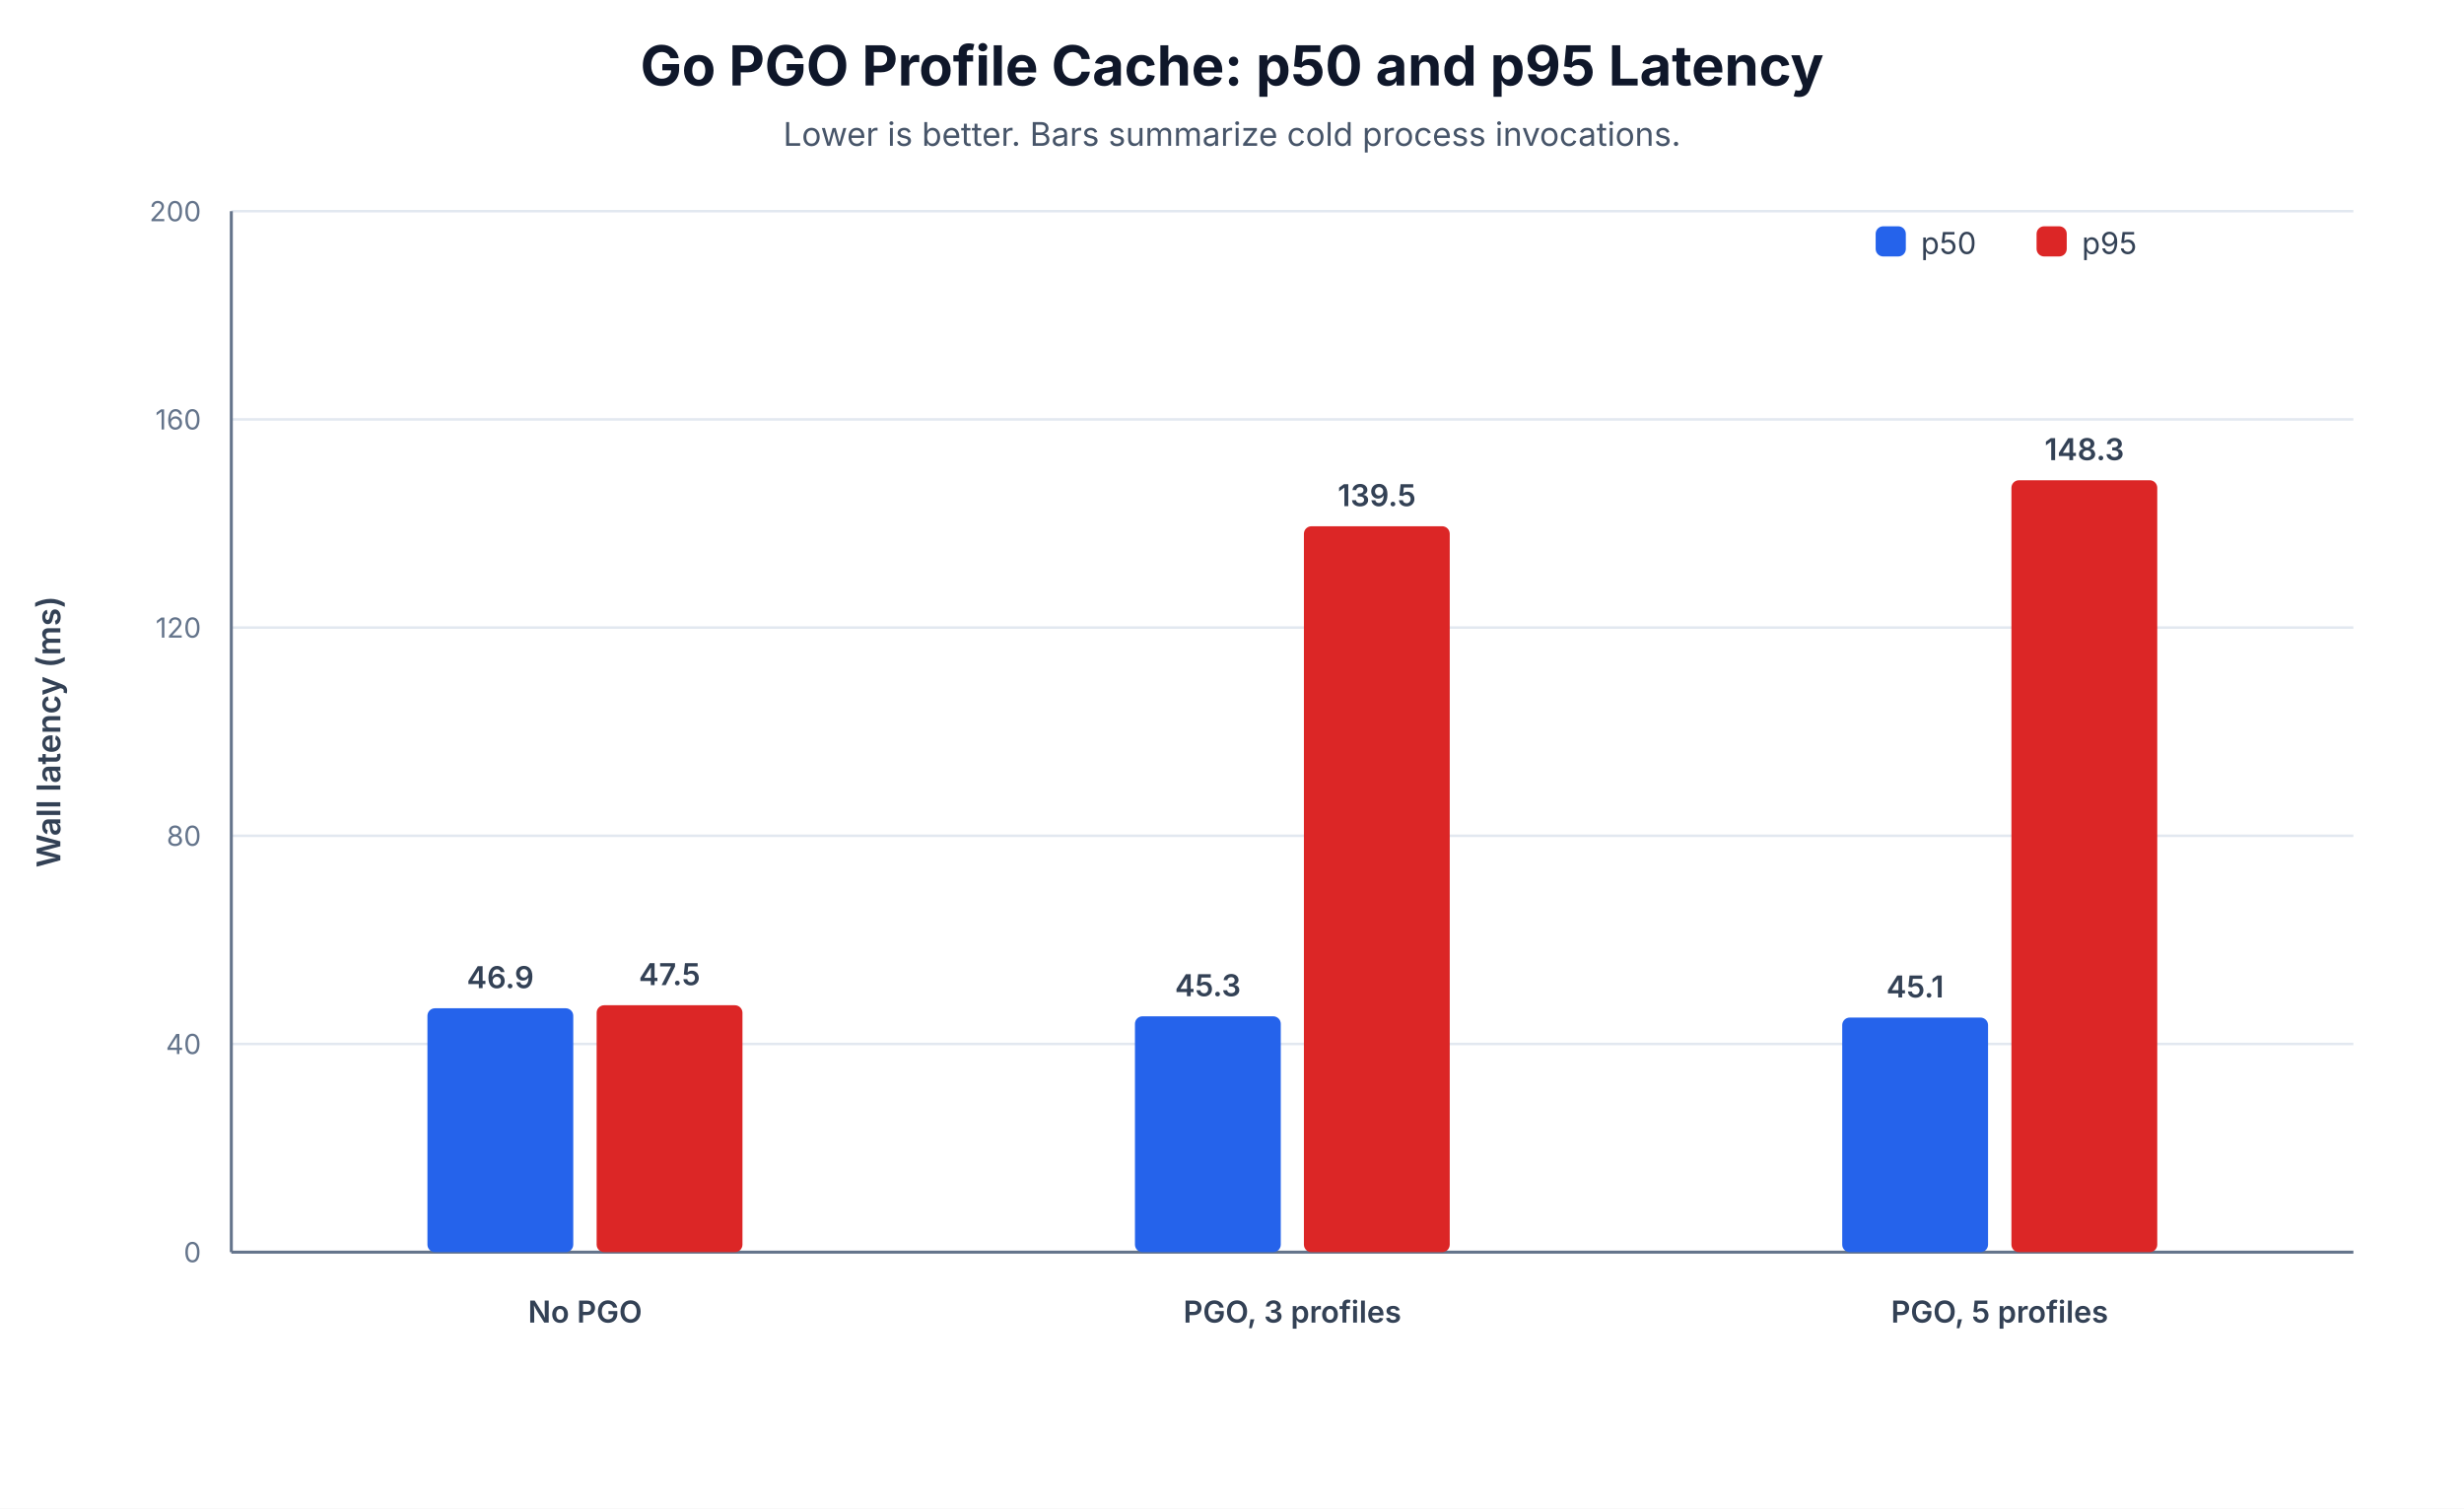
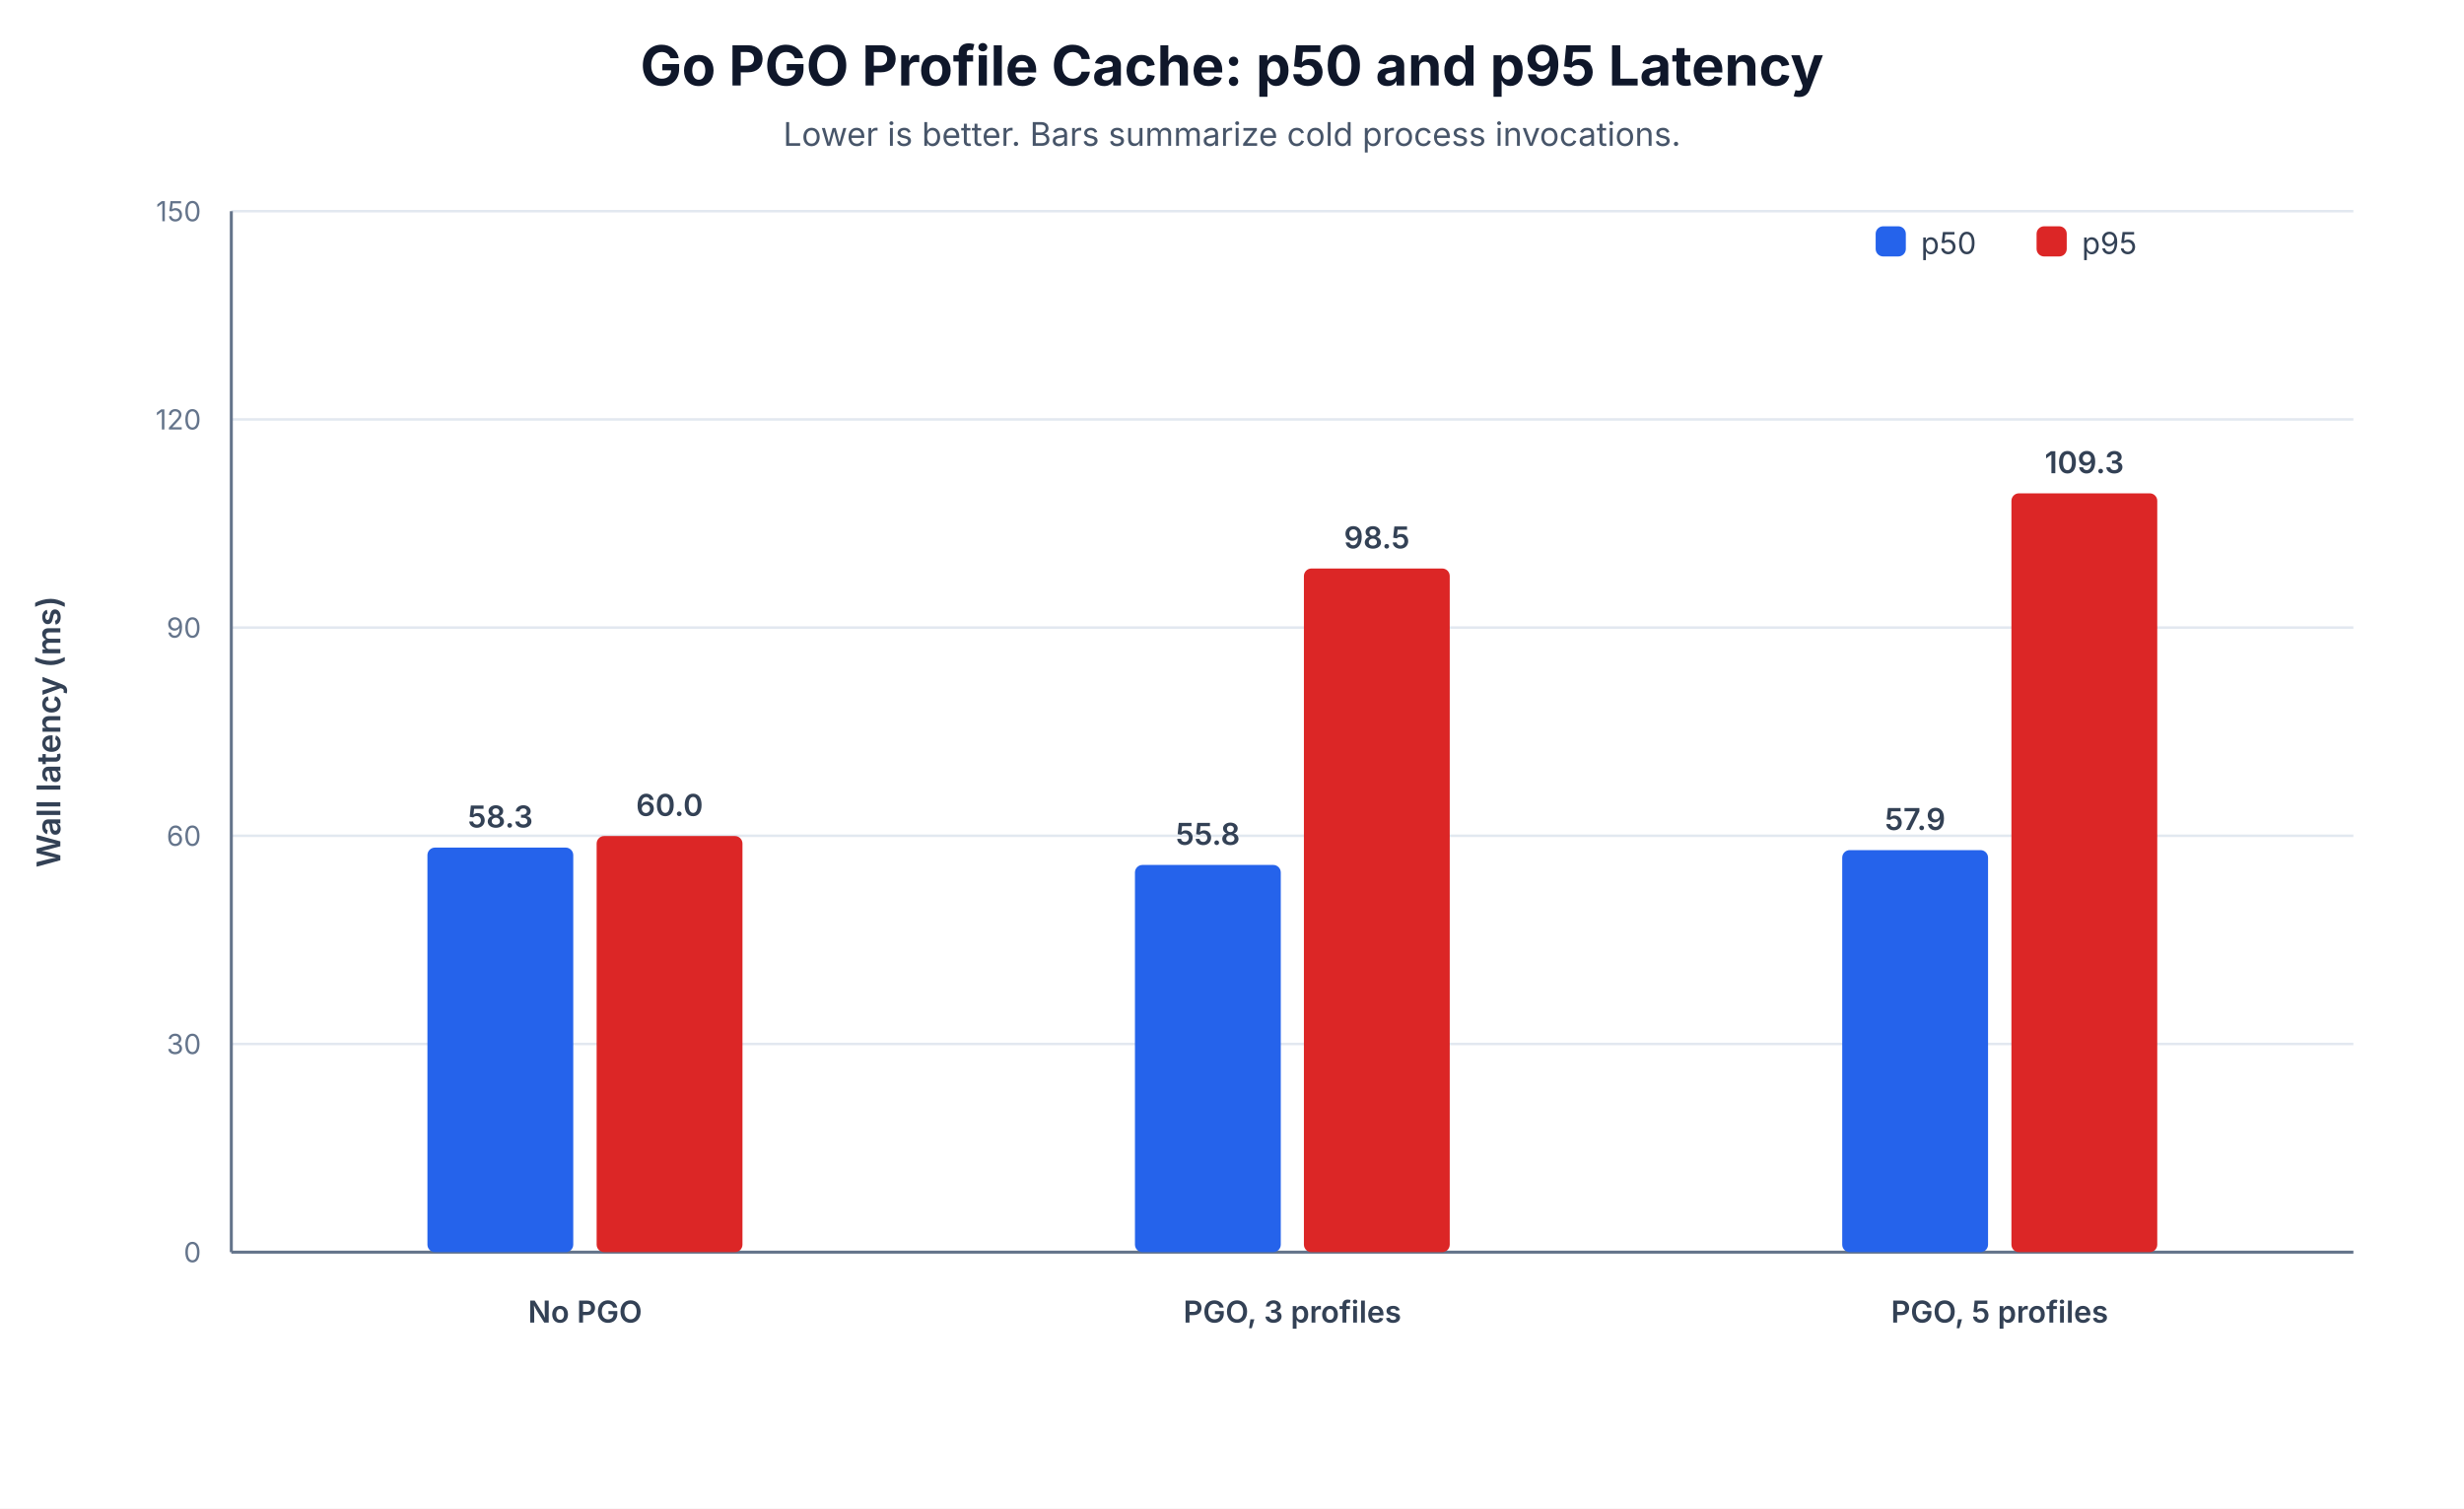
<svg xmlns="http://www.w3.org/2000/svg" width="980" height="600" viewBox="0 0 980 600" role="img" aria-label="Go PGO p50 and p95 latency">
  <rect width="100%" height="100%" fill="#ffffff" />
  <line x1="92.0" y1="498.0" x2="936.0" y2="498.0" stroke="#e2e8f0" stroke-width="1" />
  <text x="80.0" y="502.0" text-anchor="end" font-family="Inter, ui-sans-serif, system-ui, -apple-system, BlinkMacSystemFont, Segoe UI, sans-serif" font-size="11" font-weight="400" fill="#64748b">0</text>
  <line x1="92.0" y1="415.2" x2="936.0" y2="415.2" stroke="#e2e8f0" stroke-width="1" />
-   <text x="80.0" y="419.2" text-anchor="end" font-family="Inter, ui-sans-serif, system-ui, -apple-system, BlinkMacSystemFont, Segoe UI, sans-serif" font-size="11" font-weight="400" fill="#64748b">40</text>
+   <text x="80.0" y="419.2" text-anchor="end" font-family="Inter, ui-sans-serif, system-ui, -apple-system, BlinkMacSystemFont, Segoe UI, sans-serif" font-size="11" font-weight="400" fill="#64748b">30</text>
  <line x1="92.0" y1="332.4" x2="936.0" y2="332.4" stroke="#e2e8f0" stroke-width="1" />
-   <text x="80.0" y="336.4" text-anchor="end" font-family="Inter, ui-sans-serif, system-ui, -apple-system, BlinkMacSystemFont, Segoe UI, sans-serif" font-size="11" font-weight="400" fill="#64748b">80</text>
+   <text x="80.0" y="336.4" text-anchor="end" font-family="Inter, ui-sans-serif, system-ui, -apple-system, BlinkMacSystemFont, Segoe UI, sans-serif" font-size="11" font-weight="400" fill="#64748b">60</text>
  <line x1="92.0" y1="249.6" x2="936.0" y2="249.6" stroke="#e2e8f0" stroke-width="1" />
-   <text x="80.0" y="253.6" text-anchor="end" font-family="Inter, ui-sans-serif, system-ui, -apple-system, BlinkMacSystemFont, Segoe UI, sans-serif" font-size="11" font-weight="400" fill="#64748b">120</text>
+   <text x="80.0" y="253.6" text-anchor="end" font-family="Inter, ui-sans-serif, system-ui, -apple-system, BlinkMacSystemFont, Segoe UI, sans-serif" font-size="11" font-weight="400" fill="#64748b">90</text>
  <line x1="92.0" y1="166.8" x2="936.0" y2="166.8" stroke="#e2e8f0" stroke-width="1" />
-   <text x="80.0" y="170.8" text-anchor="end" font-family="Inter, ui-sans-serif, system-ui, -apple-system, BlinkMacSystemFont, Segoe UI, sans-serif" font-size="11" font-weight="400" fill="#64748b">160</text>
+   <text x="80.0" y="170.8" text-anchor="end" font-family="Inter, ui-sans-serif, system-ui, -apple-system, BlinkMacSystemFont, Segoe UI, sans-serif" font-size="11" font-weight="400" fill="#64748b">120</text>
  <line x1="92.0" y1="84.0" x2="936.0" y2="84.0" stroke="#e2e8f0" stroke-width="1" />
-   <text x="80.0" y="88.0" text-anchor="end" font-family="Inter, ui-sans-serif, system-ui, -apple-system, BlinkMacSystemFont, Segoe UI, sans-serif" font-size="11" font-weight="400" fill="#64748b">200</text>
+   <text x="80.0" y="88.0" text-anchor="end" font-family="Inter, ui-sans-serif, system-ui, -apple-system, BlinkMacSystemFont, Segoe UI, sans-serif" font-size="11" font-weight="400" fill="#64748b">150</text>
  <line x1="92.0" y1="84.0" x2="92.0" y2="498.0" stroke="#64748b" stroke-width="1.2" />
  <line x1="92.0" y1="498.0" x2="936.0" y2="498.0" stroke="#64748b" stroke-width="1.2" />
  <text x="24.0" y="291.0" text-anchor="middle" font-family="Inter, ui-sans-serif, system-ui, -apple-system, BlinkMacSystemFont, Segoe UI, sans-serif" font-size="13" font-weight="600" fill="#334155" transform="rotate(-90 24.0 291.0)">Wall latency (ms)</text>
  <text x="490.0" y="34.0" text-anchor="middle" font-family="Inter, ui-sans-serif, system-ui, -apple-system, BlinkMacSystemFont, Segoe UI, sans-serif" font-size="22" font-weight="700" fill="#0f172a">Go PGO Profile Cache: p50 and p95 Latency</text>
  <text x="490.0" y="58.0" text-anchor="middle" font-family="Inter, ui-sans-serif, system-ui, -apple-system, BlinkMacSystemFont, Segoe UI, sans-serif" font-size="13" font-weight="400" fill="#475569">Lower is better. Bars summarize cold process invocations.</text>
-   <rect x="170.0" y="401.0" width="58.0" height="97.0" rx="3" fill="#2563eb" />
-   <text x="199.0" y="393.0" text-anchor="middle" font-family="Inter, ui-sans-serif, system-ui, -apple-system, BlinkMacSystemFont, Segoe UI, sans-serif" font-size="12" font-weight="600" fill="#334155">46.9</text>
-   <rect x="237.3" y="399.8" width="58.0" height="98.2" rx="3" fill="#dc2626" />
-   <text x="266.3" y="391.8" text-anchor="middle" font-family="Inter, ui-sans-serif, system-ui, -apple-system, BlinkMacSystemFont, Segoe UI, sans-serif" font-size="12" font-weight="600" fill="#334155">47.5</text>
+   <rect x="170.0" y="337.1" width="58.0" height="160.9" rx="3" fill="#2563eb" />
+   <text x="199.0" y="329.1" text-anchor="middle" font-family="Inter, ui-sans-serif, system-ui, -apple-system, BlinkMacSystemFont, Segoe UI, sans-serif" font-size="12" font-weight="600" fill="#334155">58.3</text>
+   <rect x="237.3" y="332.5" width="58.0" height="165.5" rx="3" fill="#dc2626" />
+   <text x="266.3" y="324.5" text-anchor="middle" font-family="Inter, ui-sans-serif, system-ui, -apple-system, BlinkMacSystemFont, Segoe UI, sans-serif" font-size="12" font-weight="600" fill="#334155">60.0</text>
  <text x="232.7" y="526.0" text-anchor="middle" font-family="Inter, ui-sans-serif, system-ui, -apple-system, BlinkMacSystemFont, Segoe UI, sans-serif" font-size="12" font-weight="600" fill="#334155">No PGO</text>
-   <rect x="451.4" y="404.2" width="58.0" height="93.8" rx="3" fill="#2563eb" />
-   <text x="480.4" y="396.2" text-anchor="middle" font-family="Inter, ui-sans-serif, system-ui, -apple-system, BlinkMacSystemFont, Segoe UI, sans-serif" font-size="12" font-weight="600" fill="#334155">45.3</text>
-   <rect x="518.6" y="209.3" width="58.0" height="288.7" rx="3" fill="#dc2626" />
-   <text x="547.6" y="201.3" text-anchor="middle" font-family="Inter, ui-sans-serif, system-ui, -apple-system, BlinkMacSystemFont, Segoe UI, sans-serif" font-size="12" font-weight="600" fill="#334155">139.5</text>
+   <rect x="451.4" y="344.0" width="58.0" height="154.0" rx="3" fill="#2563eb" />
+   <text x="480.4" y="336.0" text-anchor="middle" font-family="Inter, ui-sans-serif, system-ui, -apple-system, BlinkMacSystemFont, Segoe UI, sans-serif" font-size="12" font-weight="600" fill="#334155">55.8</text>
+   <rect x="518.6" y="226.1" width="58.0" height="271.9" rx="3" fill="#dc2626" />
+   <text x="547.6" y="218.1" text-anchor="middle" font-family="Inter, ui-sans-serif, system-ui, -apple-system, BlinkMacSystemFont, Segoe UI, sans-serif" font-size="12" font-weight="600" fill="#334155">98.5</text>
  <text x="514.0" y="526.0" text-anchor="middle" font-family="Inter, ui-sans-serif, system-ui, -apple-system, BlinkMacSystemFont, Segoe UI, sans-serif" font-size="12" font-weight="600" fill="#334155">PGO, 3 profiles</text>
-   <rect x="732.7" y="404.7" width="58.0" height="93.3" rx="3" fill="#2563eb" />
-   <text x="761.7" y="396.7" text-anchor="middle" font-family="Inter, ui-sans-serif, system-ui, -apple-system, BlinkMacSystemFont, Segoe UI, sans-serif" font-size="12" font-weight="600" fill="#334155">45.1</text>
-   <rect x="800.0" y="191.0" width="58.0" height="307.0" rx="3" fill="#dc2626" />
-   <text x="829.0" y="183.0" text-anchor="middle" font-family="Inter, ui-sans-serif, system-ui, -apple-system, BlinkMacSystemFont, Segoe UI, sans-serif" font-size="12" font-weight="600" fill="#334155">148.3</text>
+   <rect x="732.7" y="338.1" width="58.0" height="159.9" rx="3" fill="#2563eb" />
+   <text x="761.7" y="330.1" text-anchor="middle" font-family="Inter, ui-sans-serif, system-ui, -apple-system, BlinkMacSystemFont, Segoe UI, sans-serif" font-size="12" font-weight="600" fill="#334155">57.9</text>
+   <rect x="800.0" y="196.2" width="58.0" height="301.8" rx="3" fill="#dc2626" />
+   <text x="829.0" y="188.2" text-anchor="middle" font-family="Inter, ui-sans-serif, system-ui, -apple-system, BlinkMacSystemFont, Segoe UI, sans-serif" font-size="12" font-weight="600" fill="#334155">109.3</text>
  <text x="795.3" y="526.0" text-anchor="middle" font-family="Inter, ui-sans-serif, system-ui, -apple-system, BlinkMacSystemFont, Segoe UI, sans-serif" font-size="12" font-weight="600" fill="#334155">PGO, 5 profiles</text>
  <rect x="746.0" y="90.0" width="12.0" height="12.0" rx="3" fill="#2563eb" />
  <text x="764.0" y="101.0" text-anchor="start" font-family="Inter, ui-sans-serif, system-ui, -apple-system, BlinkMacSystemFont, Segoe UI, sans-serif" font-size="12" font-weight="400" fill="#334155">p50</text>
  <rect x="810.0" y="90.0" width="12.0" height="12.0" rx="3" fill="#dc2626" />
  <text x="828.0" y="101.0" text-anchor="start" font-family="Inter, ui-sans-serif, system-ui, -apple-system, BlinkMacSystemFont, Segoe UI, sans-serif" font-size="12" font-weight="400" fill="#334155">p95</text>
</svg>
